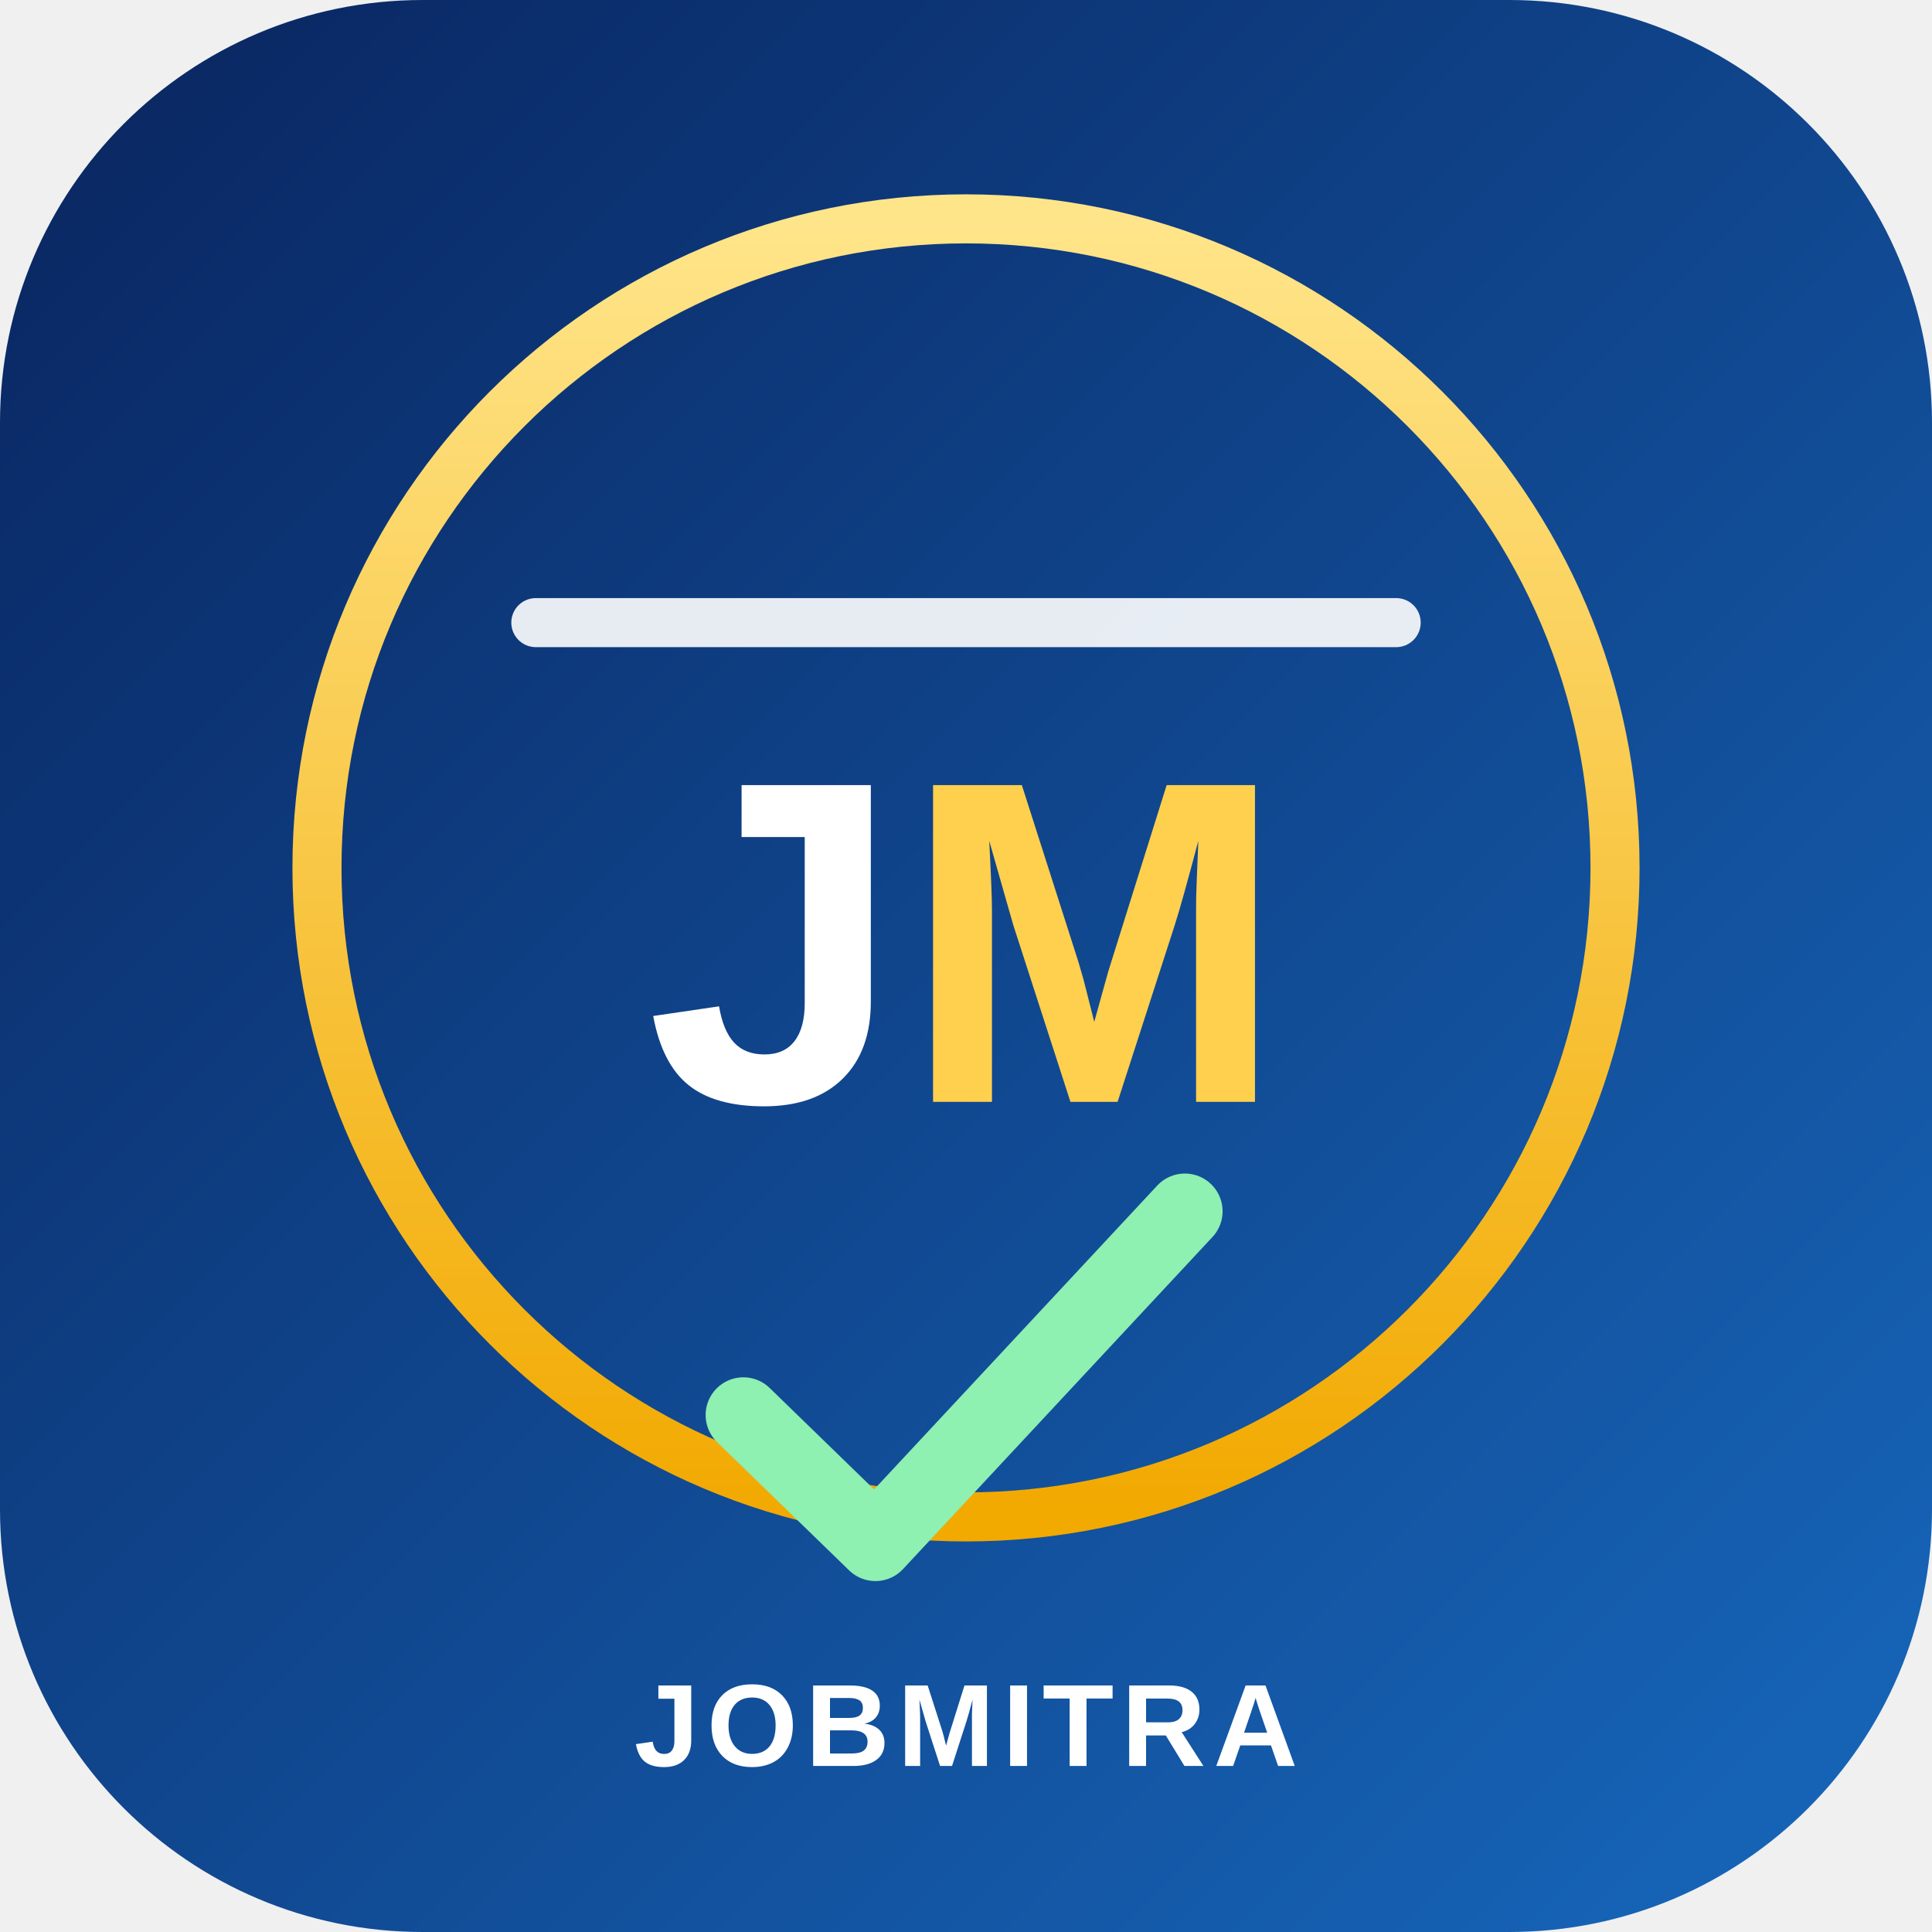
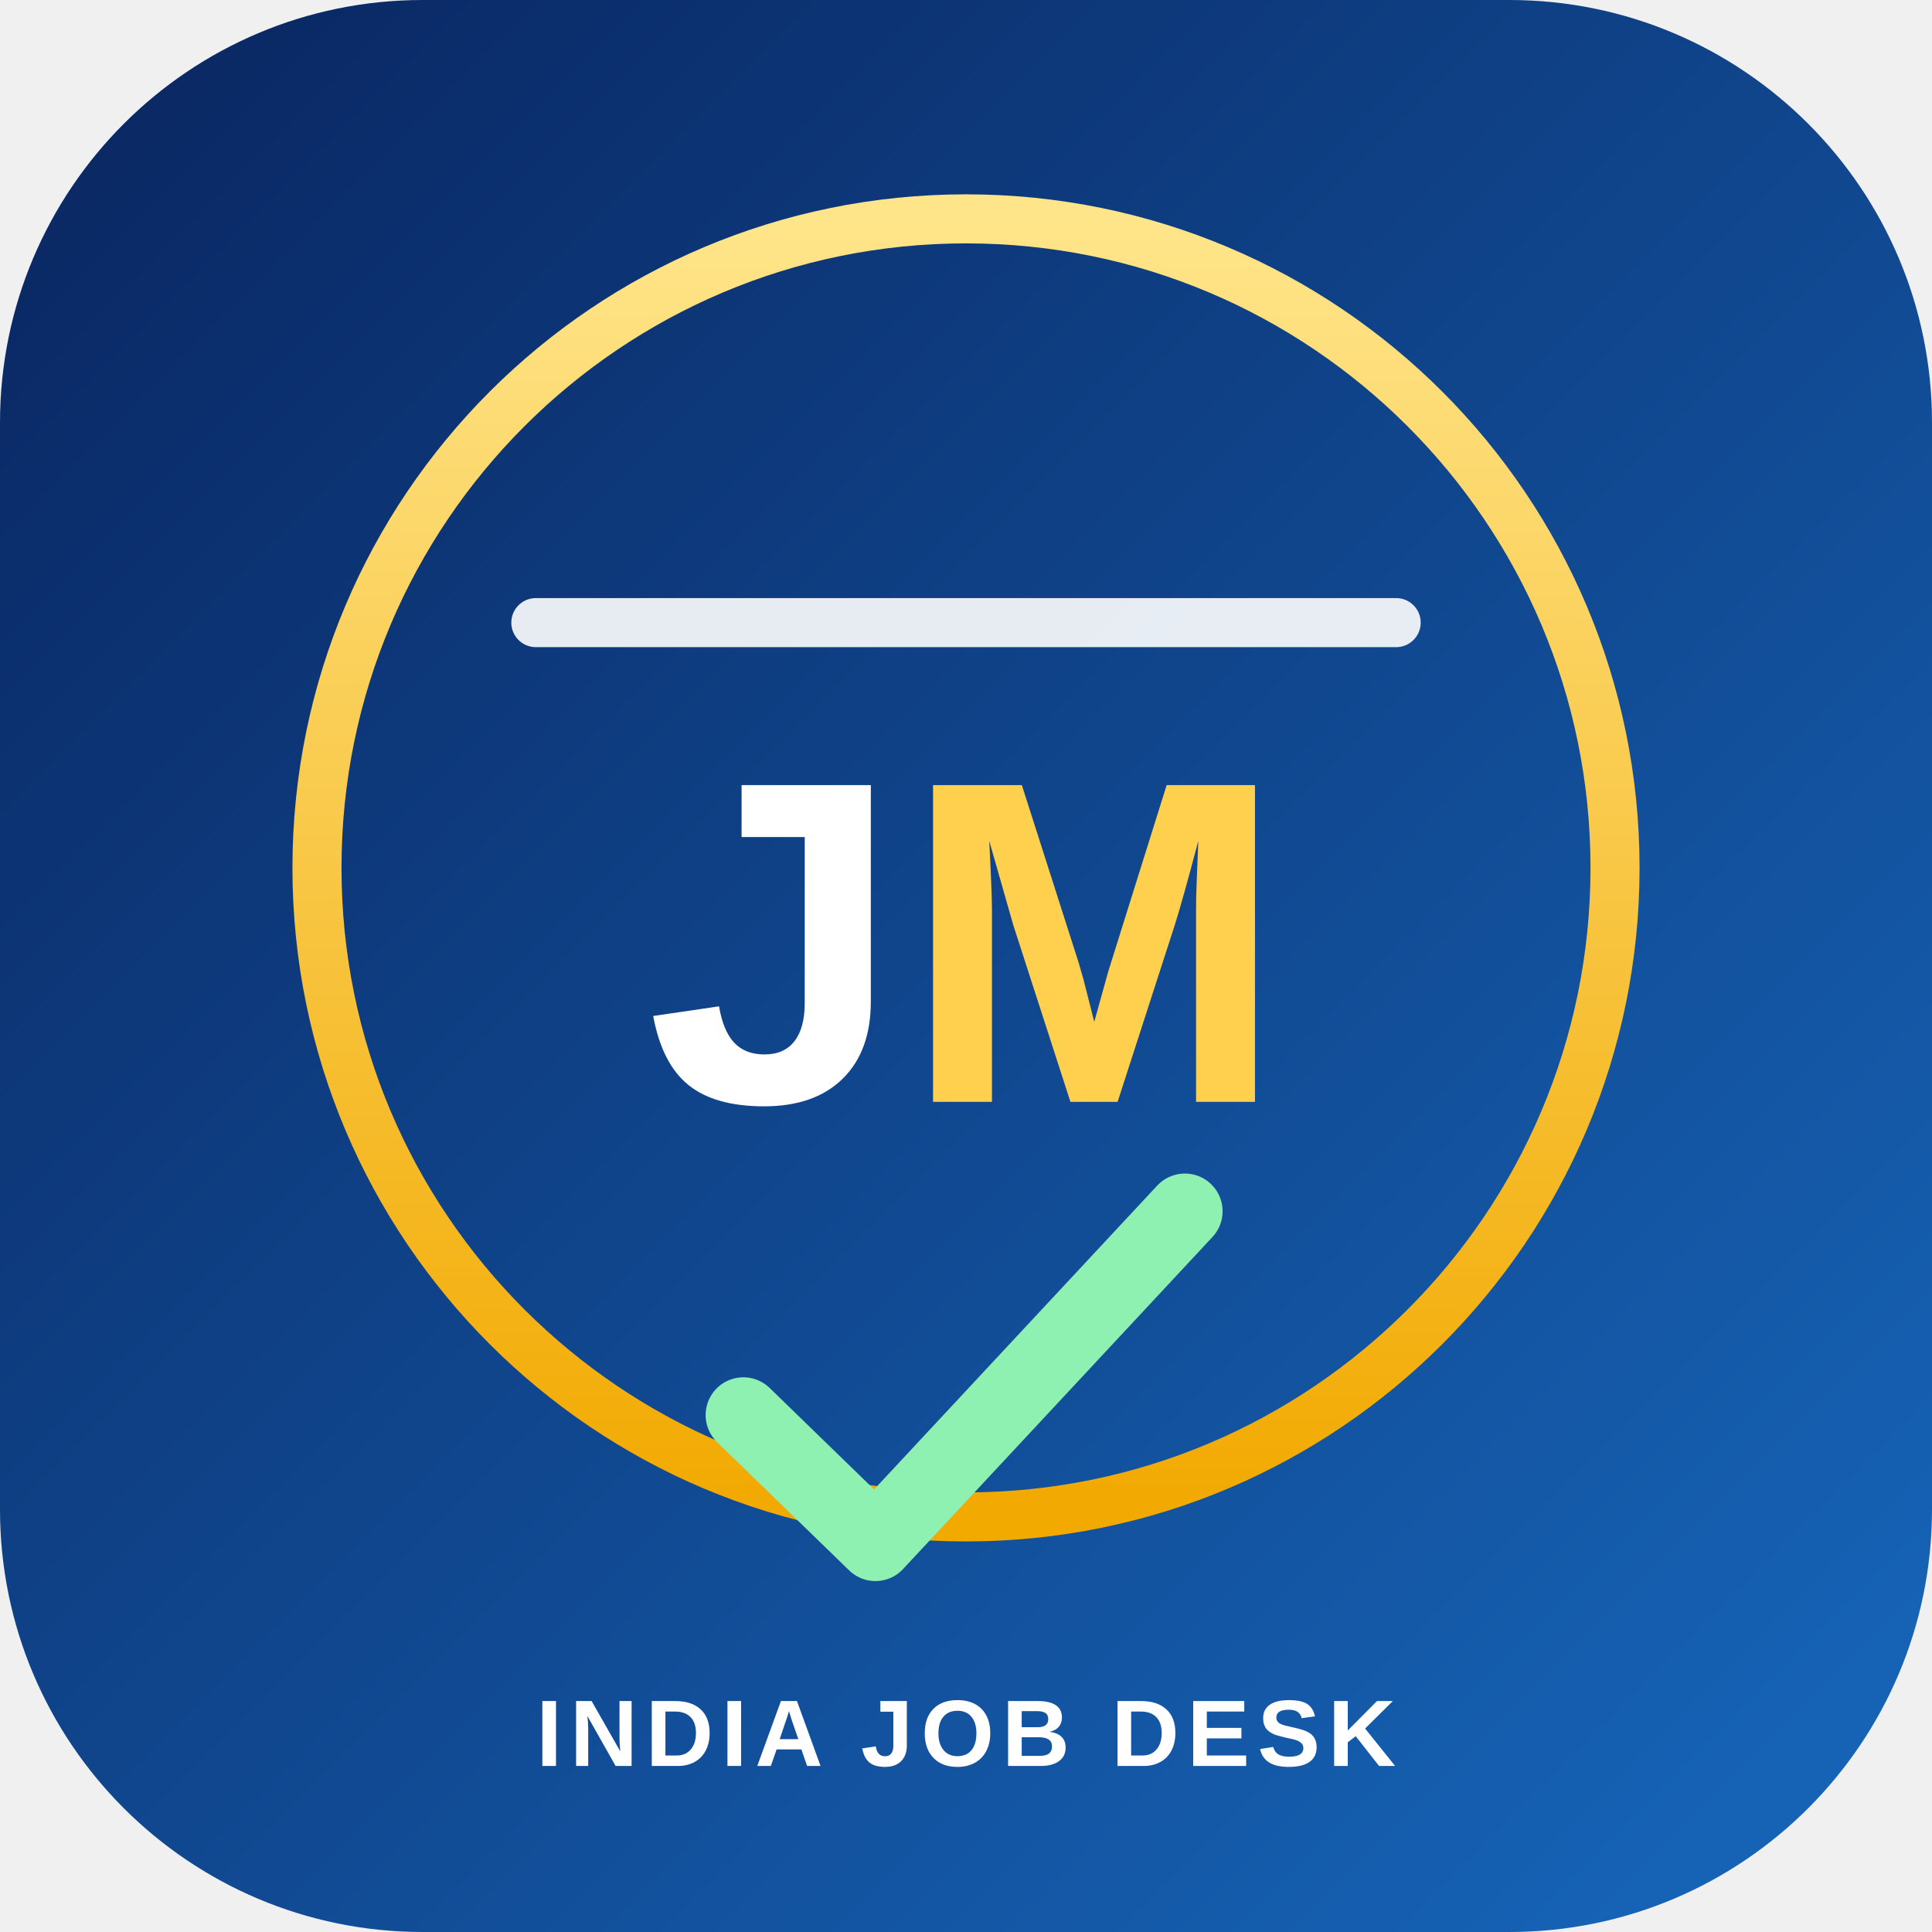
<svg xmlns="http://www.w3.org/2000/svg" viewBox="0 0 512 512">
  <defs>
    <linearGradient id="b" x2="1" y2="1">
      <stop stop-color="#09245e" />
      <stop offset="1" stop-color="#1768bd" />
    </linearGradient>
    <linearGradient id="g" x2="0" y2="1">
      <stop stop-color="#ffe58a" />
      <stop offset="1" stop-color="#f2a900" />
    </linearGradient>
  </defs>
  <rect width="512" height="512" rx="112" fill="url(#b)" />
  <circle cx="256" cy="230" r="172" fill="none" stroke="url(#g)" stroke-width="13" />
  <path d="M142 165h228" stroke="#fff" stroke-width="13" stroke-linecap="round" opacity=".9" />
  <text x="256" y="292" text-anchor="middle" font-family="Arial,sans-serif" font-size="122" font-weight="900" fill="#fff">J<tspan fill="#ffd04d">M</tspan>
  </text>
  <path d="M168 340h176" stroke="url(#g)" stroke-width="10" stroke-linecap="round" />
  <path d="M197 375l35 34 82-88" fill="none" stroke="#8ef0b1" stroke-width="20" stroke-linecap="round" stroke-linejoin="round" />
-   <text x="256" y="468" text-anchor="middle" font-family="Arial,sans-serif" font-size="31" font-weight="900" letter-spacing="2" fill="#fff">JOBMITRA</text>
+   <text x="256" y="468" text-anchor="middle" font-family="Arial,sans-serif" font-size="25" font-weight="900" letter-spacing="2" fill="#fff">INDIA JOB DESK</text>
</svg>
